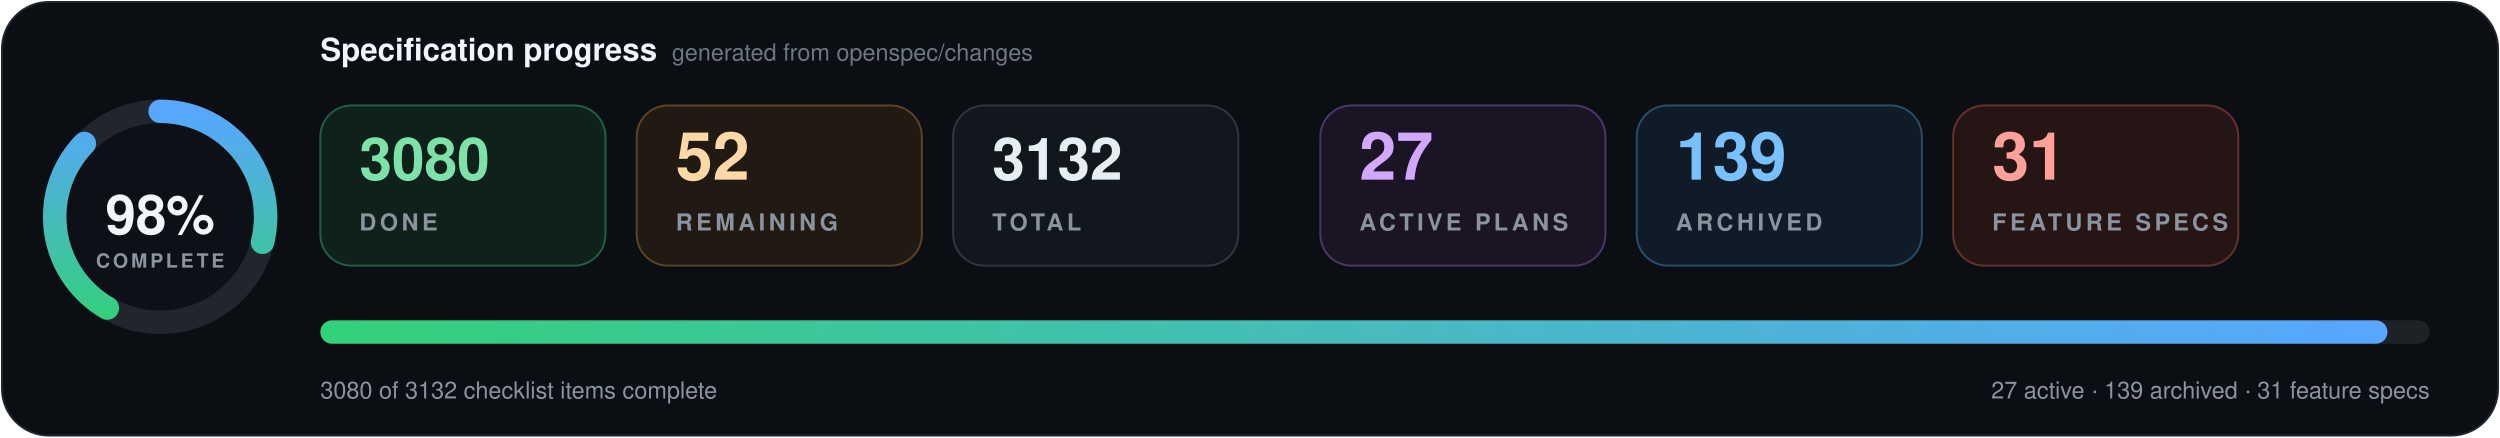
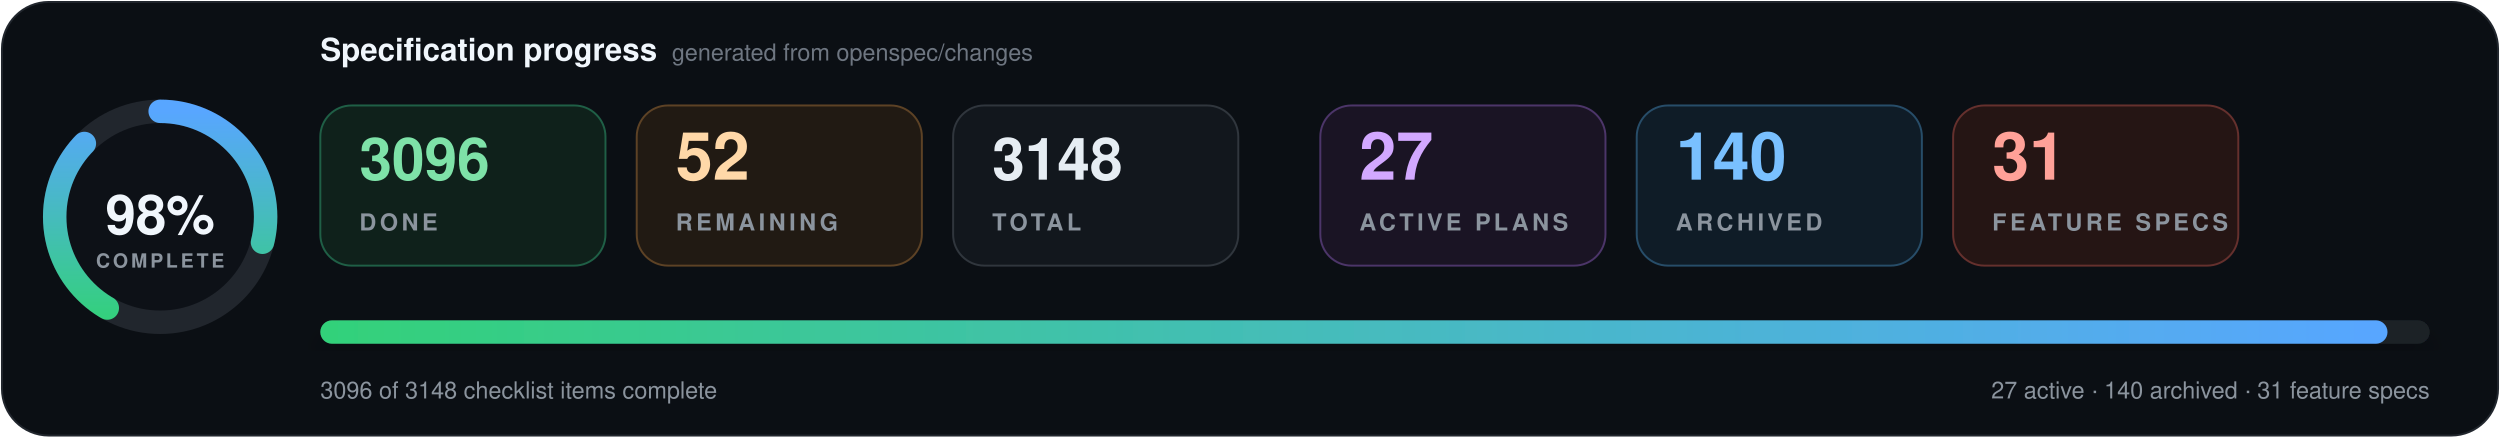
- <svg xmlns="http://www.w3.org/2000/svg" data-cache-version="1790525169" width="1280" height="224" viewBox="0 0 1280 224" role="img" aria-labelledby="title description" font-family="system-ui, -apple-system, BlinkMacSystemFont, 'Segoe UI', Helvetica, Arial, sans-serif" font-variant-numeric="tabular-nums">
+ <svg xmlns="http://www.w3.org/2000/svg" data-cache-version="1790538322" width="1280" height="224" viewBox="0 0 1280 224" role="img" aria-labelledby="title description" font-family="system-ui, -apple-system, BlinkMacSystemFont, 'Segoe UI', Helvetica, Arial, sans-serif" font-variant-numeric="tabular-nums">
  <defs>
    <linearGradient id="progress" x1="0" x2="1">
      <stop offset="0" stop-color="#33d17a" />
      <stop offset="1" stop-color="#58a6ff" />
    </linearGradient>
    <filter id="shadow" x="-10%" y="-20%" width="120%" height="150%">
      <feDropShadow dx="0" dy="7" stdDeviation="9" flood-color="#000" flood-opacity=".28" />
    </filter>
  </defs>
  <rect x="1" y="1" width="1278" height="222" rx="24" fill="#0b0f14" stroke="#21262d" />
  <g transform="translate(82 111)">
    <circle r="54" fill="#0d1117" stroke="#21262d" stroke-width="12" />
    <circle r="54" fill="none" stroke="url(#progress)" stroke-width="12" stroke-linecap="round" pathLength="100" stroke-dasharray="98 100" transform="rotate(-90)" />
    <text y="-1" text-anchor="middle" dominant-baseline="middle" fill="#f0f6fc" font-size="28" font-weight="800">98%</text>
    <text y="26" text-anchor="middle" fill="#8b949e" font-size="10" font-weight="700" letter-spacing="1.5">COMPLETE</text>
  </g>
  <text x="164" y="31" fill="#f0f6fc" font-size="16" font-weight="750">Specification progress</text>
  <text x="344" y="31" fill="#6e7681" font-size="12">generated from openspec/changes</text>
  <g transform="translate(164 54)">
    <rect width="146" height="82" rx="16" fill="#0f211b" stroke="#1f5f46" />
-     <text x="20" y="38" fill="#7ee2a8" font-size="30" font-weight="750">3080</text>
+     <text x="20" y="38" fill="#7ee2a8" font-size="30" font-weight="750">3096</text>
    <text x="20" y="64" fill="#8b949e" font-size="12" font-weight="700" letter-spacing="1.8">DONE</text>
  </g>
  <g transform="translate(326 54)">
    <rect width="146" height="82" rx="16" fill="#211a13" stroke="#5d4225" />
    <text x="20" y="38" fill="#ffd8a8" font-size="34" font-weight="750">52</text>
    <text x="20" y="64" fill="#8b949e" font-size="12" font-weight="700" letter-spacing="1.8">REMAINING</text>
  </g>
  <g transform="translate(488 54)">
    <rect width="146" height="82" rx="16" fill="#12171d" stroke="#30363d" />
-     <text x="20" y="38" fill="#e6edf3" font-size="30" font-weight="750">3132</text>
+     <text x="20" y="38" fill="#e6edf3" font-size="30" font-weight="750">3148</text>
    <text x="20" y="64" fill="#8b949e" font-size="12" font-weight="700" letter-spacing="1.8">TOTAL</text>
  </g>
  <g transform="translate(676 54)">
    <rect width="146" height="82" rx="16" fill="#1a1424" stroke="#4c3569" />
    <text x="20" y="38" fill="#d2a8ff" font-size="34" font-weight="750">27</text>
    <text x="20" y="64" fill="#8b949e" font-size="12" font-weight="700" letter-spacing="1.8">ACTIVE PLANS</text>
  </g>
  <g transform="translate(838 54)">
    <rect width="146" height="82" rx="16" fill="#0f1c27" stroke="#274d69" />
-     <text x="20" y="38" fill="#79c0ff" font-size="34" font-weight="750">139</text>
+     <text x="20" y="38" fill="#79c0ff" font-size="34" font-weight="750">140</text>
    <text x="20" y="64" fill="#8b949e" font-size="12" font-weight="700" letter-spacing="1.8">ARCHIVED</text>
  </g>
  <g transform="translate(1000 54)">
    <rect width="146" height="82" rx="16" fill="#251514" stroke="#65302d" />
    <text x="20" y="38" fill="#ffa198" font-size="34" font-weight="750">31</text>
    <text x="20" y="64" fill="#8b949e" font-size="12" font-weight="700" letter-spacing="1.8">FEATURE SPECS</text>
  </g>
  <g filter="url(#shadow)">
    <rect x="164" y="164" width="1080" height="12" rx="6" fill="#1b2128" />
    <rect x="164" y="164" width="1058.4" height="12" rx="6" fill="url(#progress)" />
  </g>
-   <text x="164" y="204" fill="#8b949e" font-size="12">3080 of 3132 checklist items complete</text>
-   <text x="1244" y="204" text-anchor="end" fill="#8b949e" font-size="12">27 active · 139 archived · 31 feature specs</text>
+   <text x="164" y="204" fill="#8b949e" font-size="12">3096 of 3148 checklist items complete</text>
+   <text x="1244" y="204" text-anchor="end" fill="#8b949e" font-size="12">27 active · 140 archived · 31 feature specs</text>
</svg>
